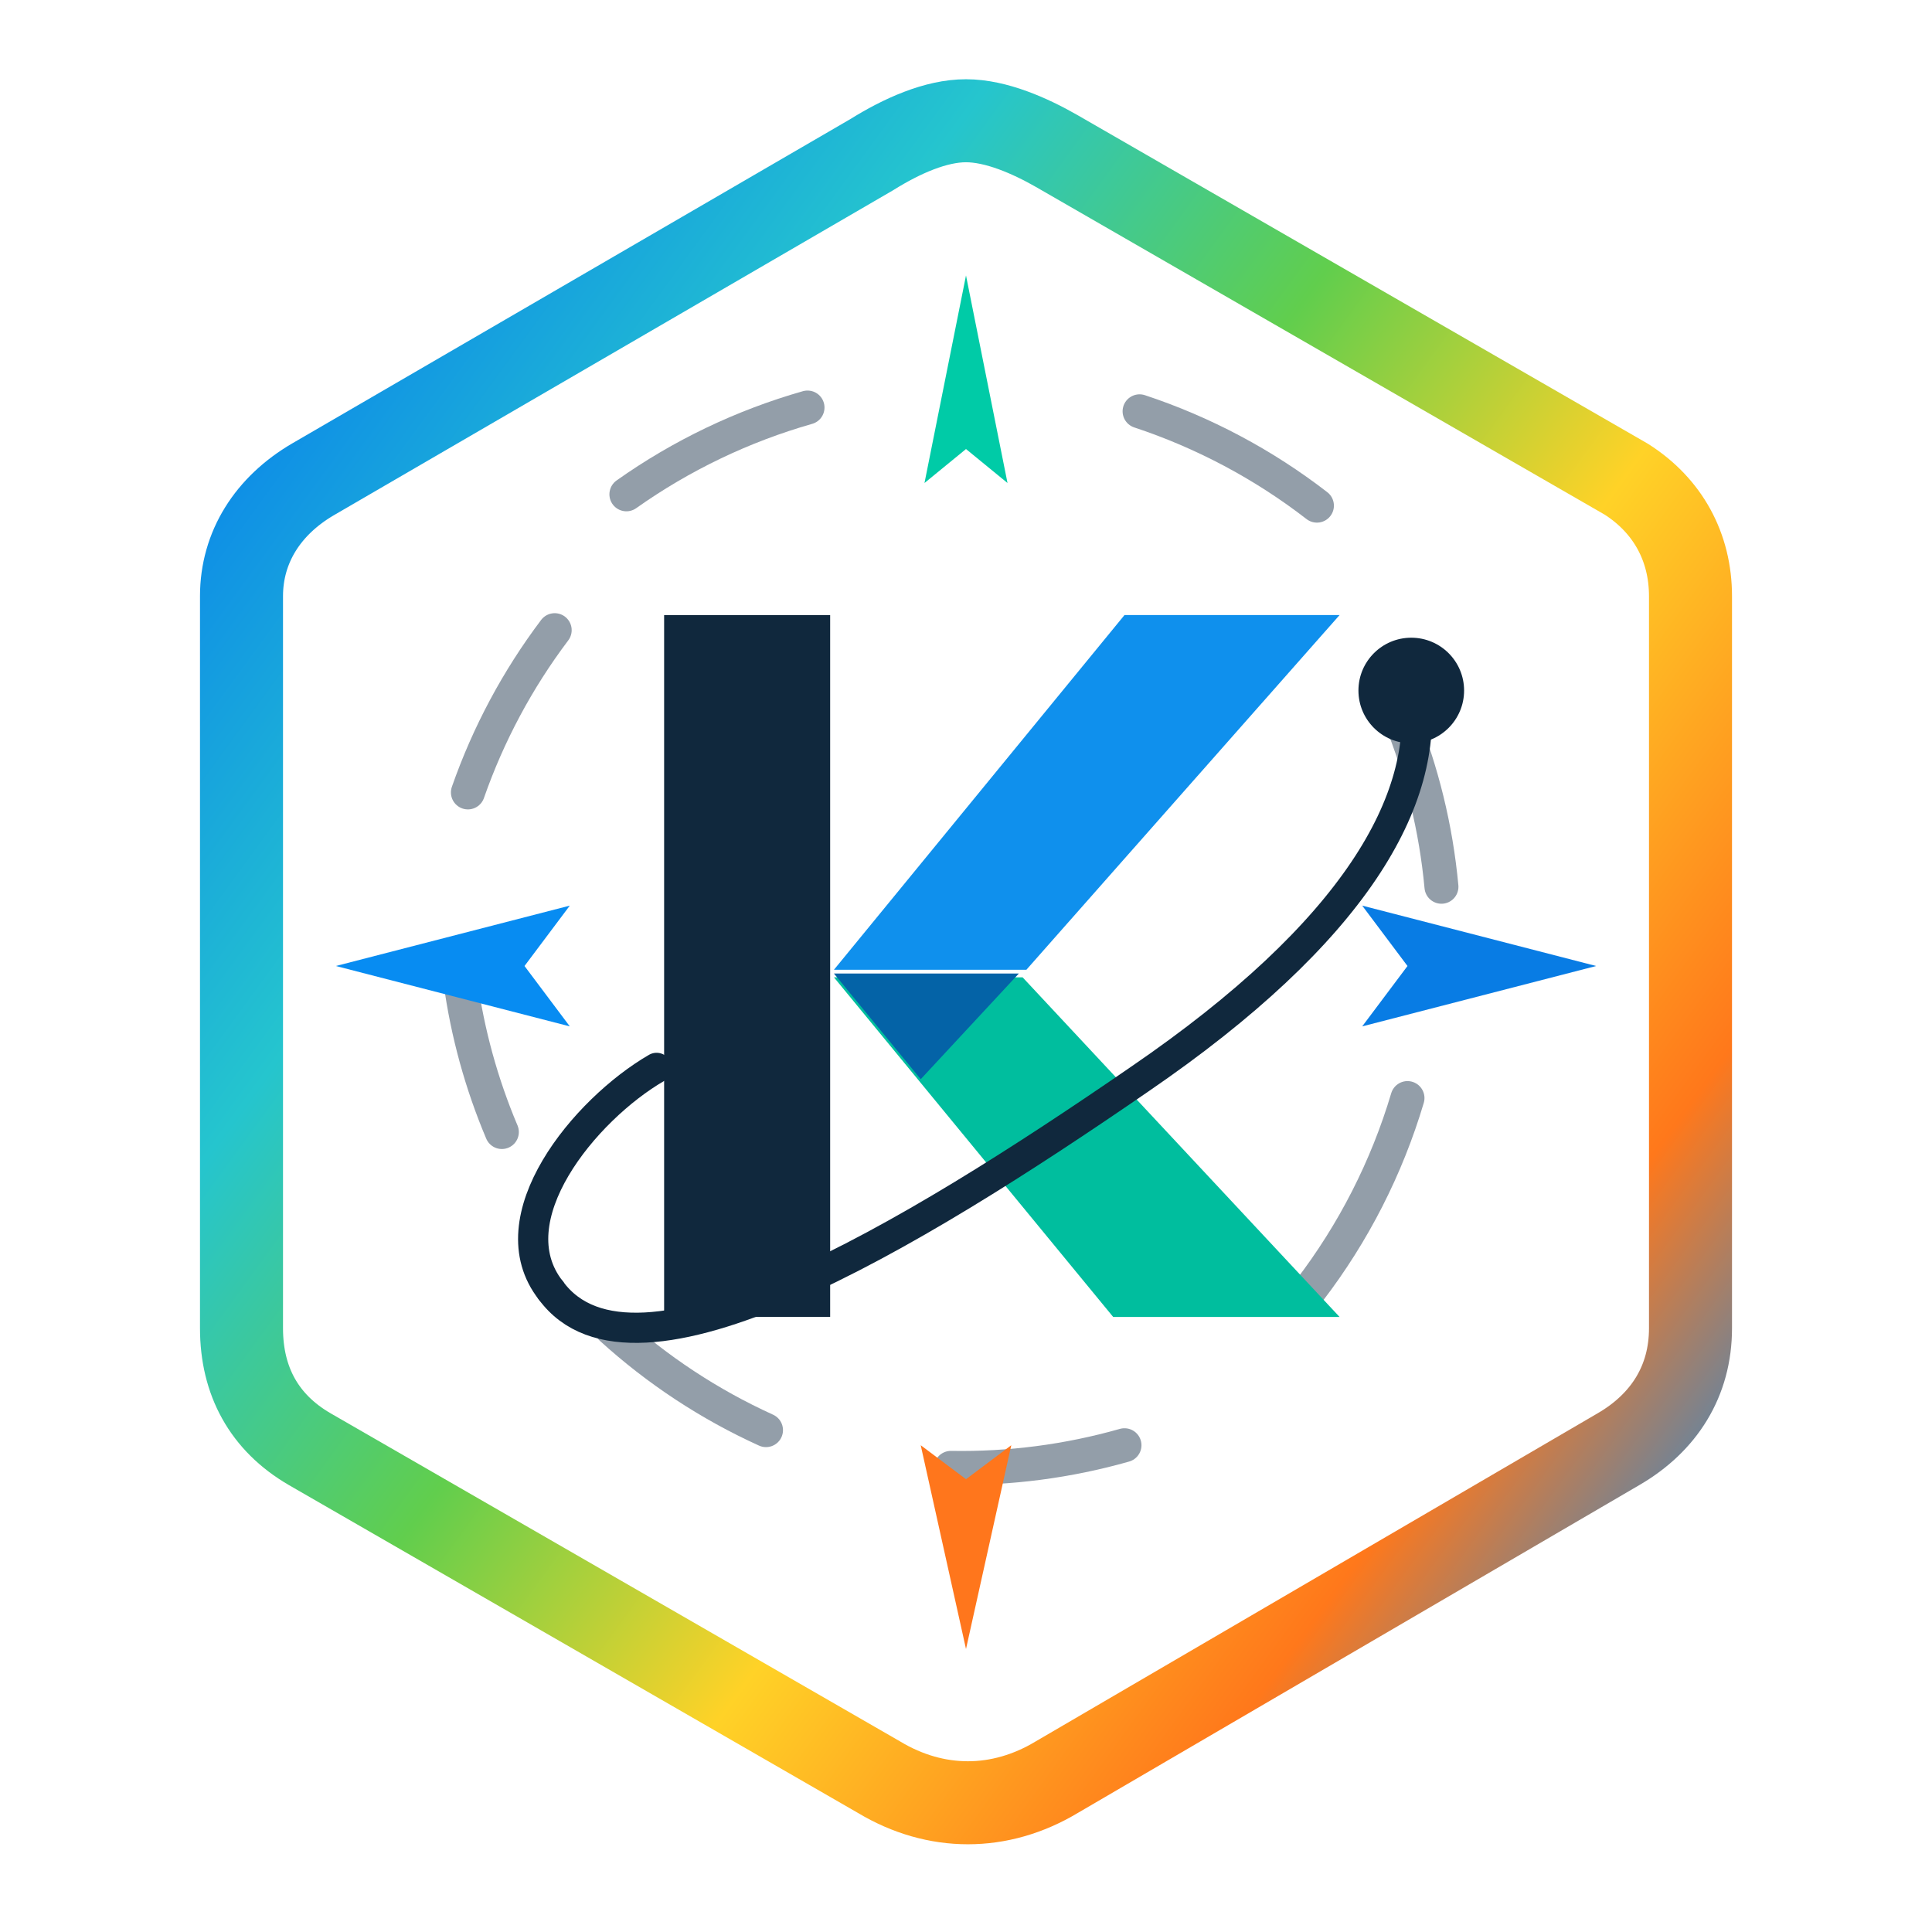
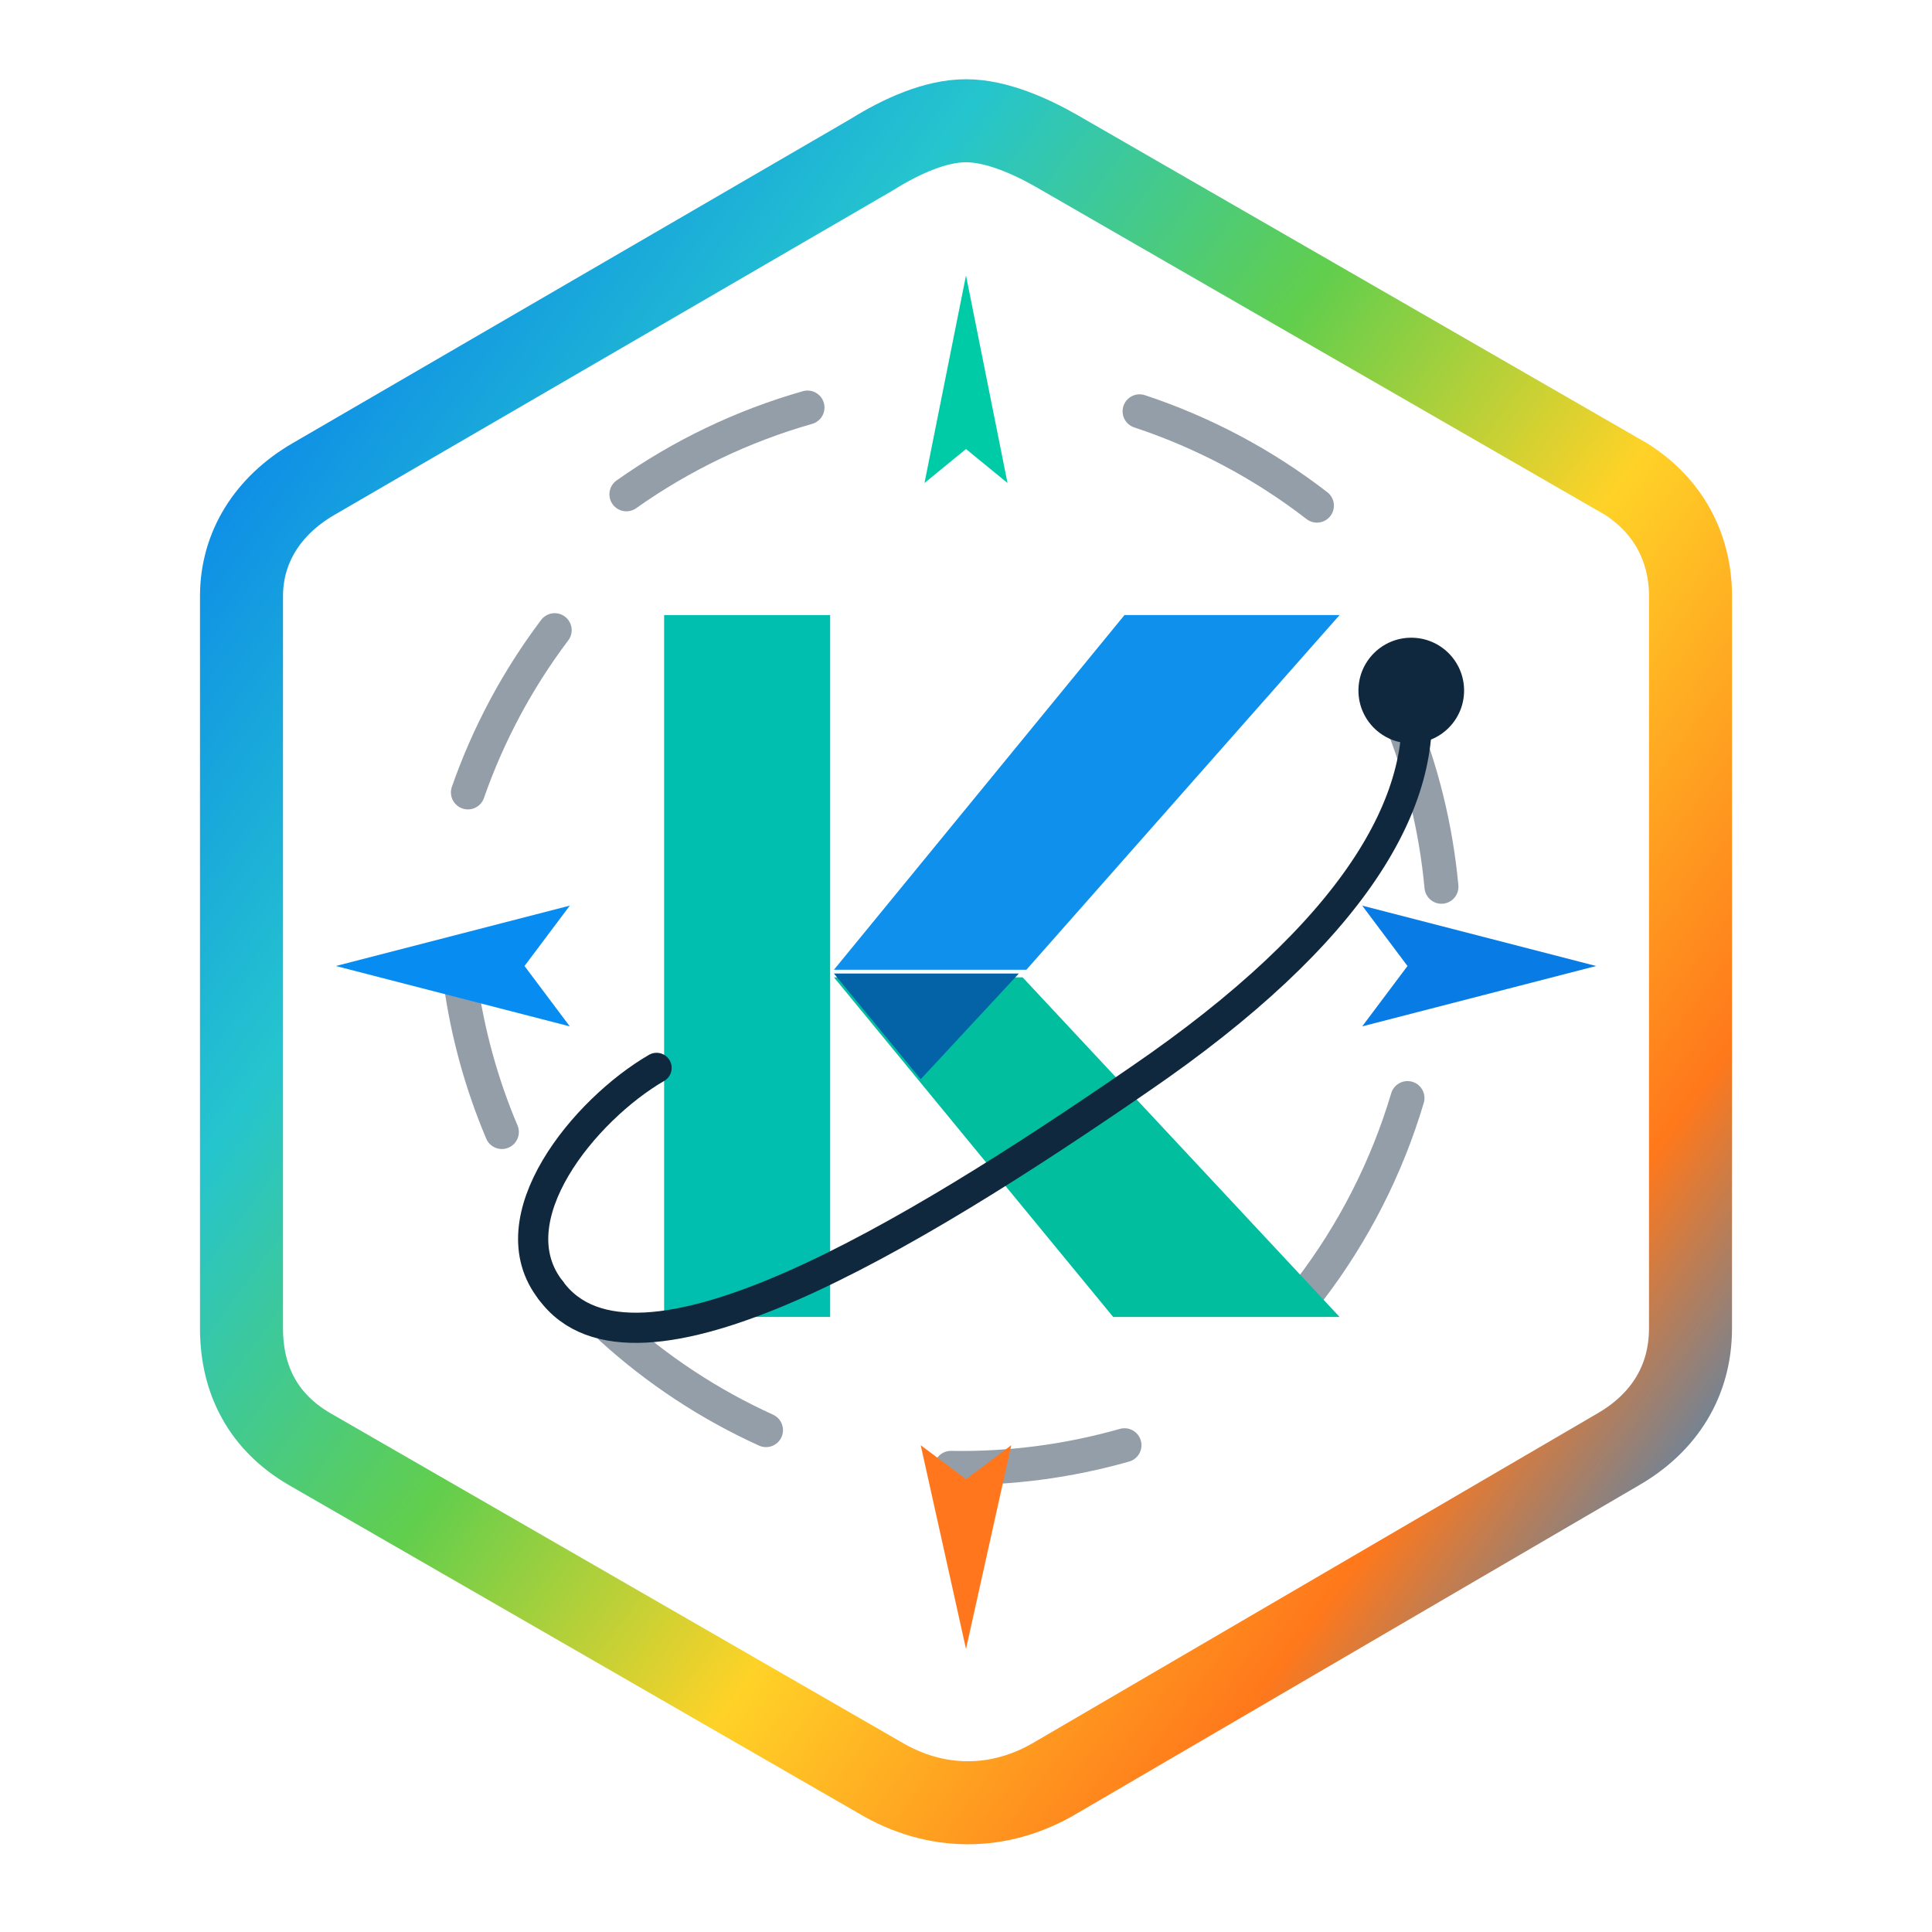
<svg xmlns="http://www.w3.org/2000/svg" viewBox="0 0 512 512" role="img" aria-labelledby="title desc">
  <defs>
    <linearGradient id="outline" x1="0" y1="0.1" x2="1" y2="0.95" gradientUnits="objectBoundingBox">
      <stop offset="0" stop-color="#087FED" />
      <stop offset="0.24" stop-color="#25C5CE" />
      <stop offset="0.43" stop-color="#61CE4D" />
      <stop offset="0.61" stop-color="#FFD227" />
      <stop offset="0.82" stop-color="#FF781B" />
      <stop offset="1" stop-color="#078CF2" />
    </linearGradient>
    <linearGradient id="kStroke" x1="0" y1="0" x2="1" y2="1">
      <stop offset="0" stop-color="#0C92FC" />
      <stop offset="0.52" stop-color="#087DEE" />
      <stop offset="1" stop-color="#00D7B1" />
    </linearGradient>
  </defs>
  <path d="M256 32 C264 32 273 36 280 40 L431 127 C442 134 448 145 448 158 L448 352 C448 366 441 377 429 384 L280 471 C265 480 248 480 233 471 L82 384 C70 377 64 366 64 352 L64 158 C64 145 71 134 83 127 L231 41 C239 36 248 32 256 32Z" fill="none" stroke="url(#outline)" stroke-width="22" stroke-linejoin="round" />
  <g fill="none" stroke="#6A7888" stroke-width="9" stroke-linecap="round" opacity=".72">
    <path d="M166 131 A158 158 0 0 1 214 108" />
    <path d="M302 109 A158 158 0 0 1 349 134" />
    <path d="M371 190 A158 158 0 0 1 382 235" />
    <path d="M373 291 A158 158 0 0 1 347 342" />
    <path d="M298 383 A158 158 0 0 1 252 389" />
    <path d="M203 379 A158 158 0 0 1 162 352" />
    <path d="M133 300 A158 158 0 0 1 122 260" />
    <path d="M124 210 A158 158 0 0 1 147 167" />
  </g>
  <path d="M256 73 L267 128 L256 119 L245 128Z" fill="#00CBA7" />
  <path d="M256 437 L244 383 L256 392 L268 383Z" fill="#FF761C" />
  <path d="M89 256 L151 240 L139 256 L151 272Z" fill="#078CF2" />
  <path d="M423 256 L361 240 L373 256 L361 272Z" fill="#087CE4" />
-   <path d="M176 163 H220 V349 H176Z" fill="#10283D" />
+   <path d="M176 163 H220 V349 H176Z" fill="#00BFAF" />
  <path d="M221 257 L298 163 H355 L272 257Z" fill="#0F90ED" />
  <path d="M271 259 L355 349 H295 L221 259Z" fill="#00BE9E" />
  <path d="M221 258 L270 258 L244 286Z" fill="#0463A7" />
  <path d="M146 342 C168 372 241 328 302 286 C359 247 379 212 375 183" fill="none" stroke="#10283D" stroke-width="8" stroke-linecap="round" />
  <path d="M146 342 C131 323 155 294 174 283" fill="none" stroke="#10283D" stroke-width="8" stroke-linecap="round" />
  <circle cx="374" cy="183" r="14" fill="#10283D" />
</svg>
